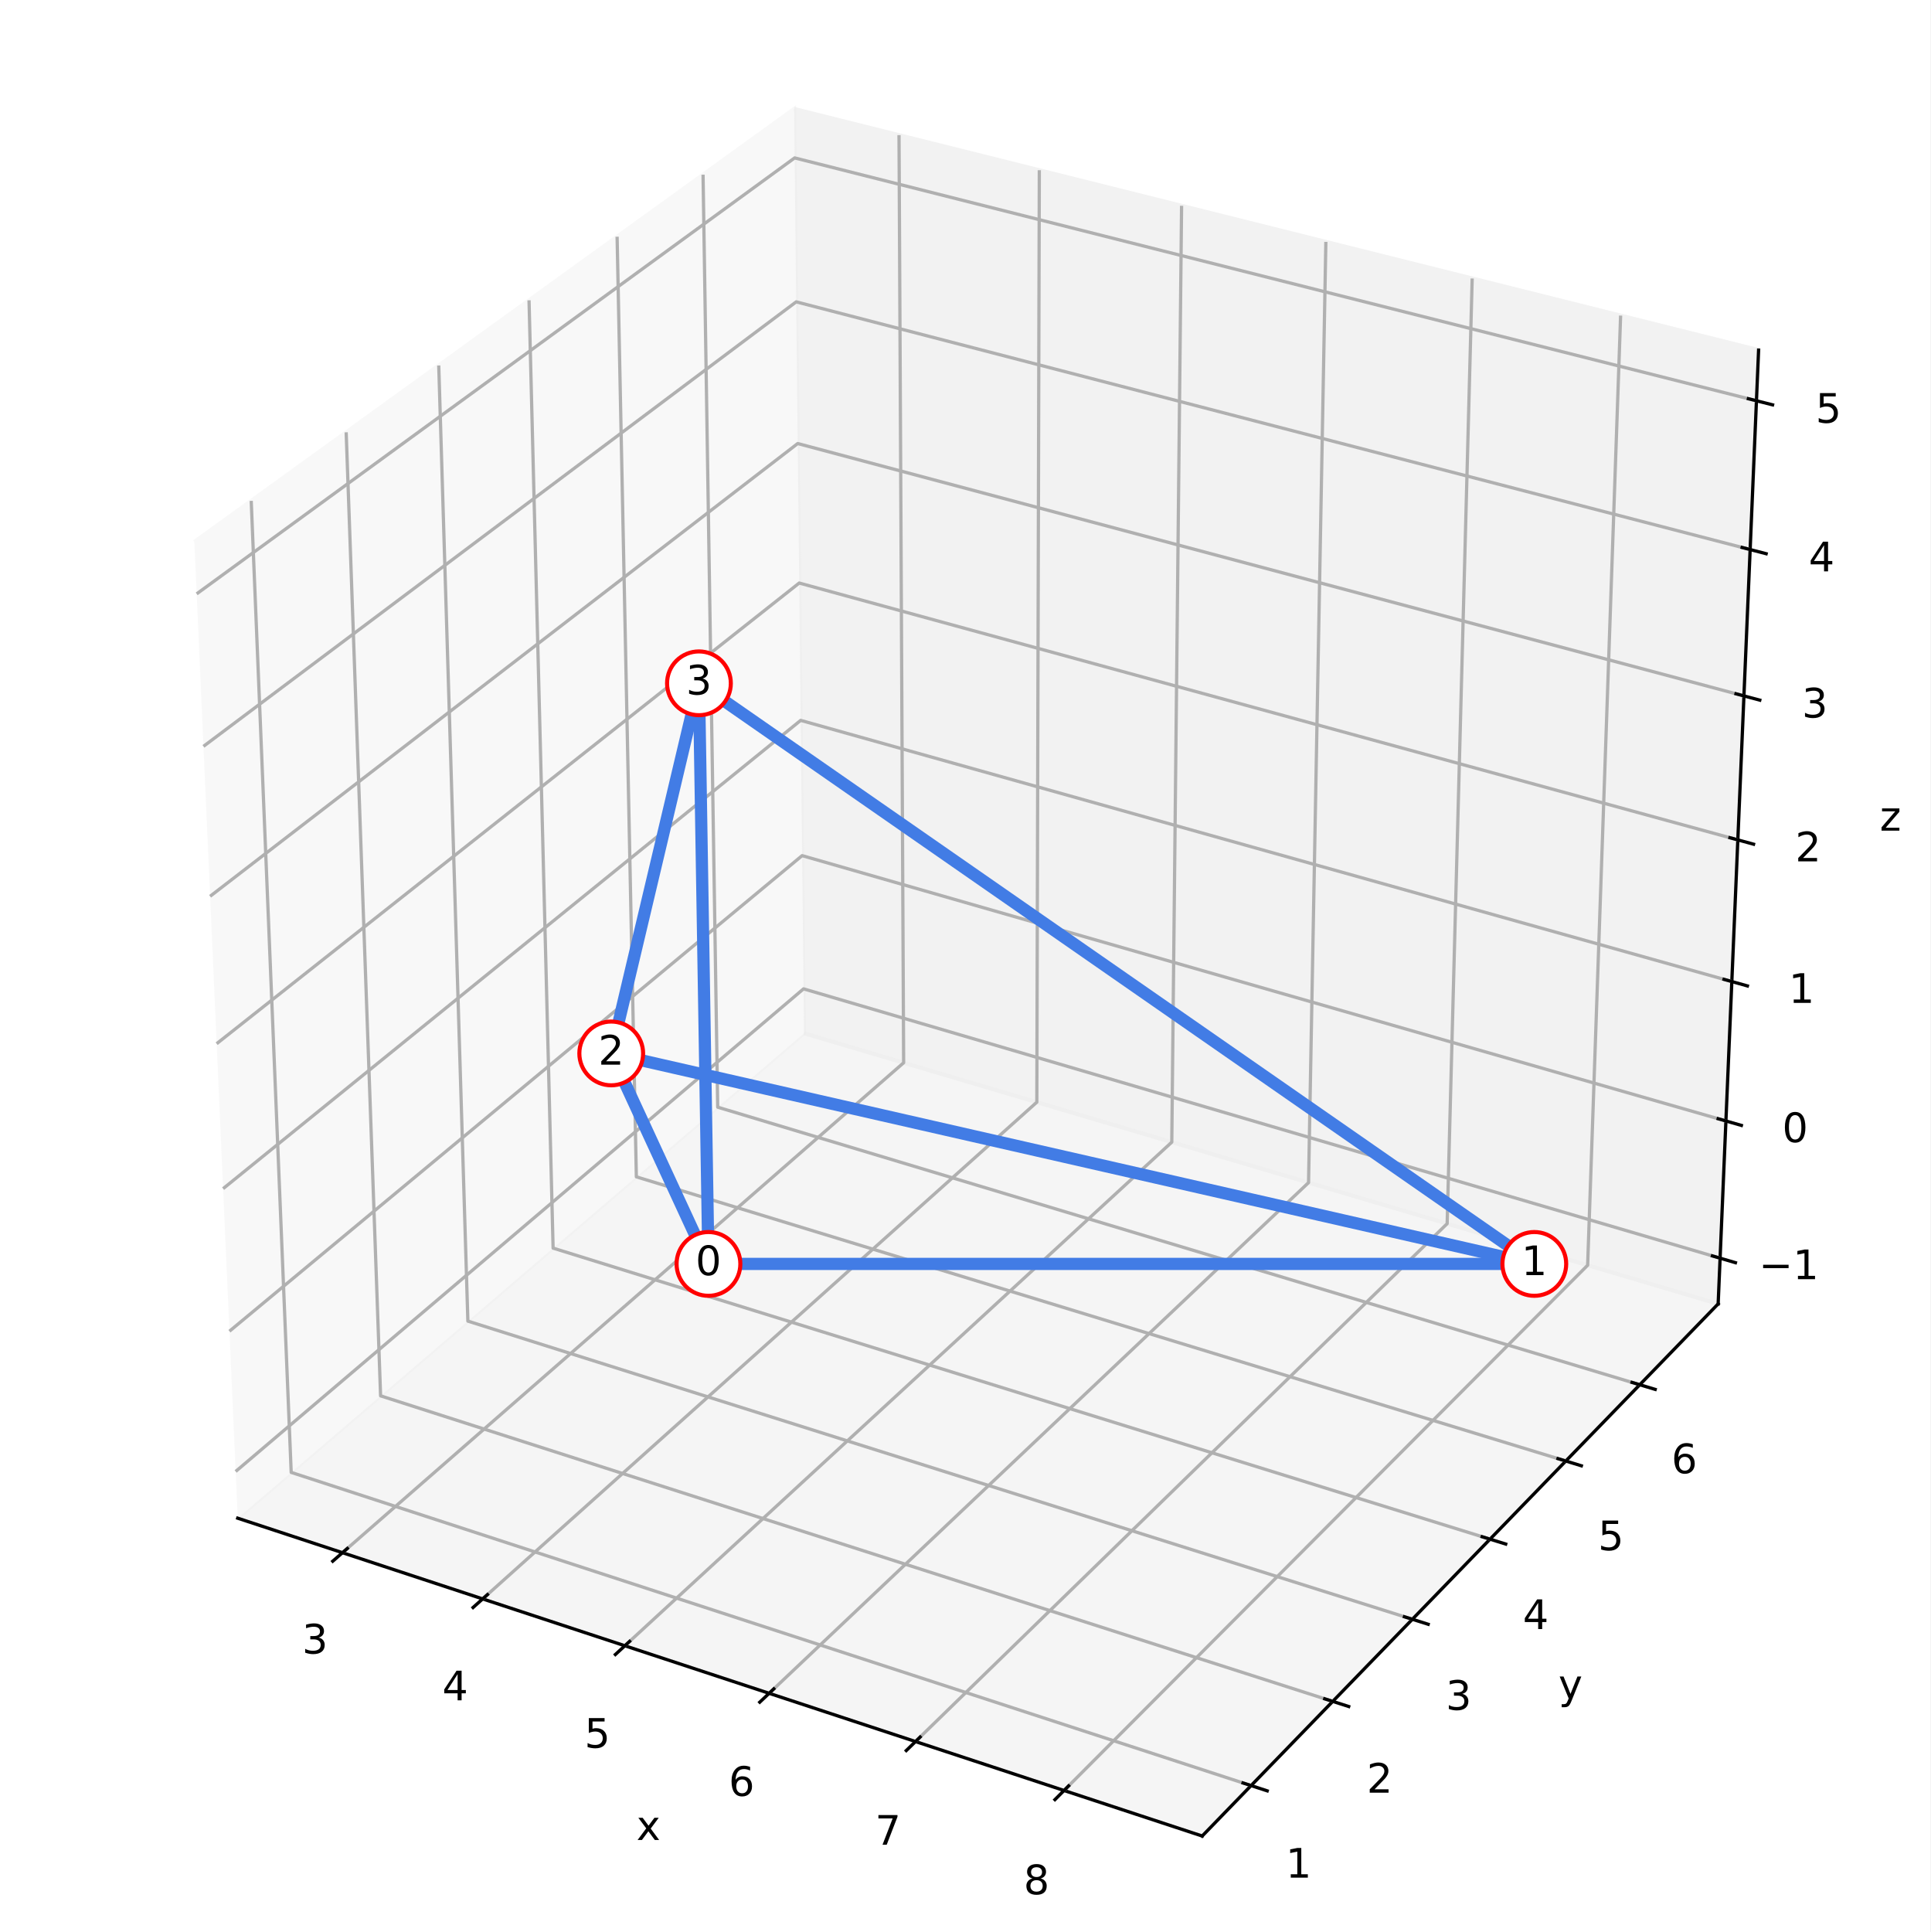
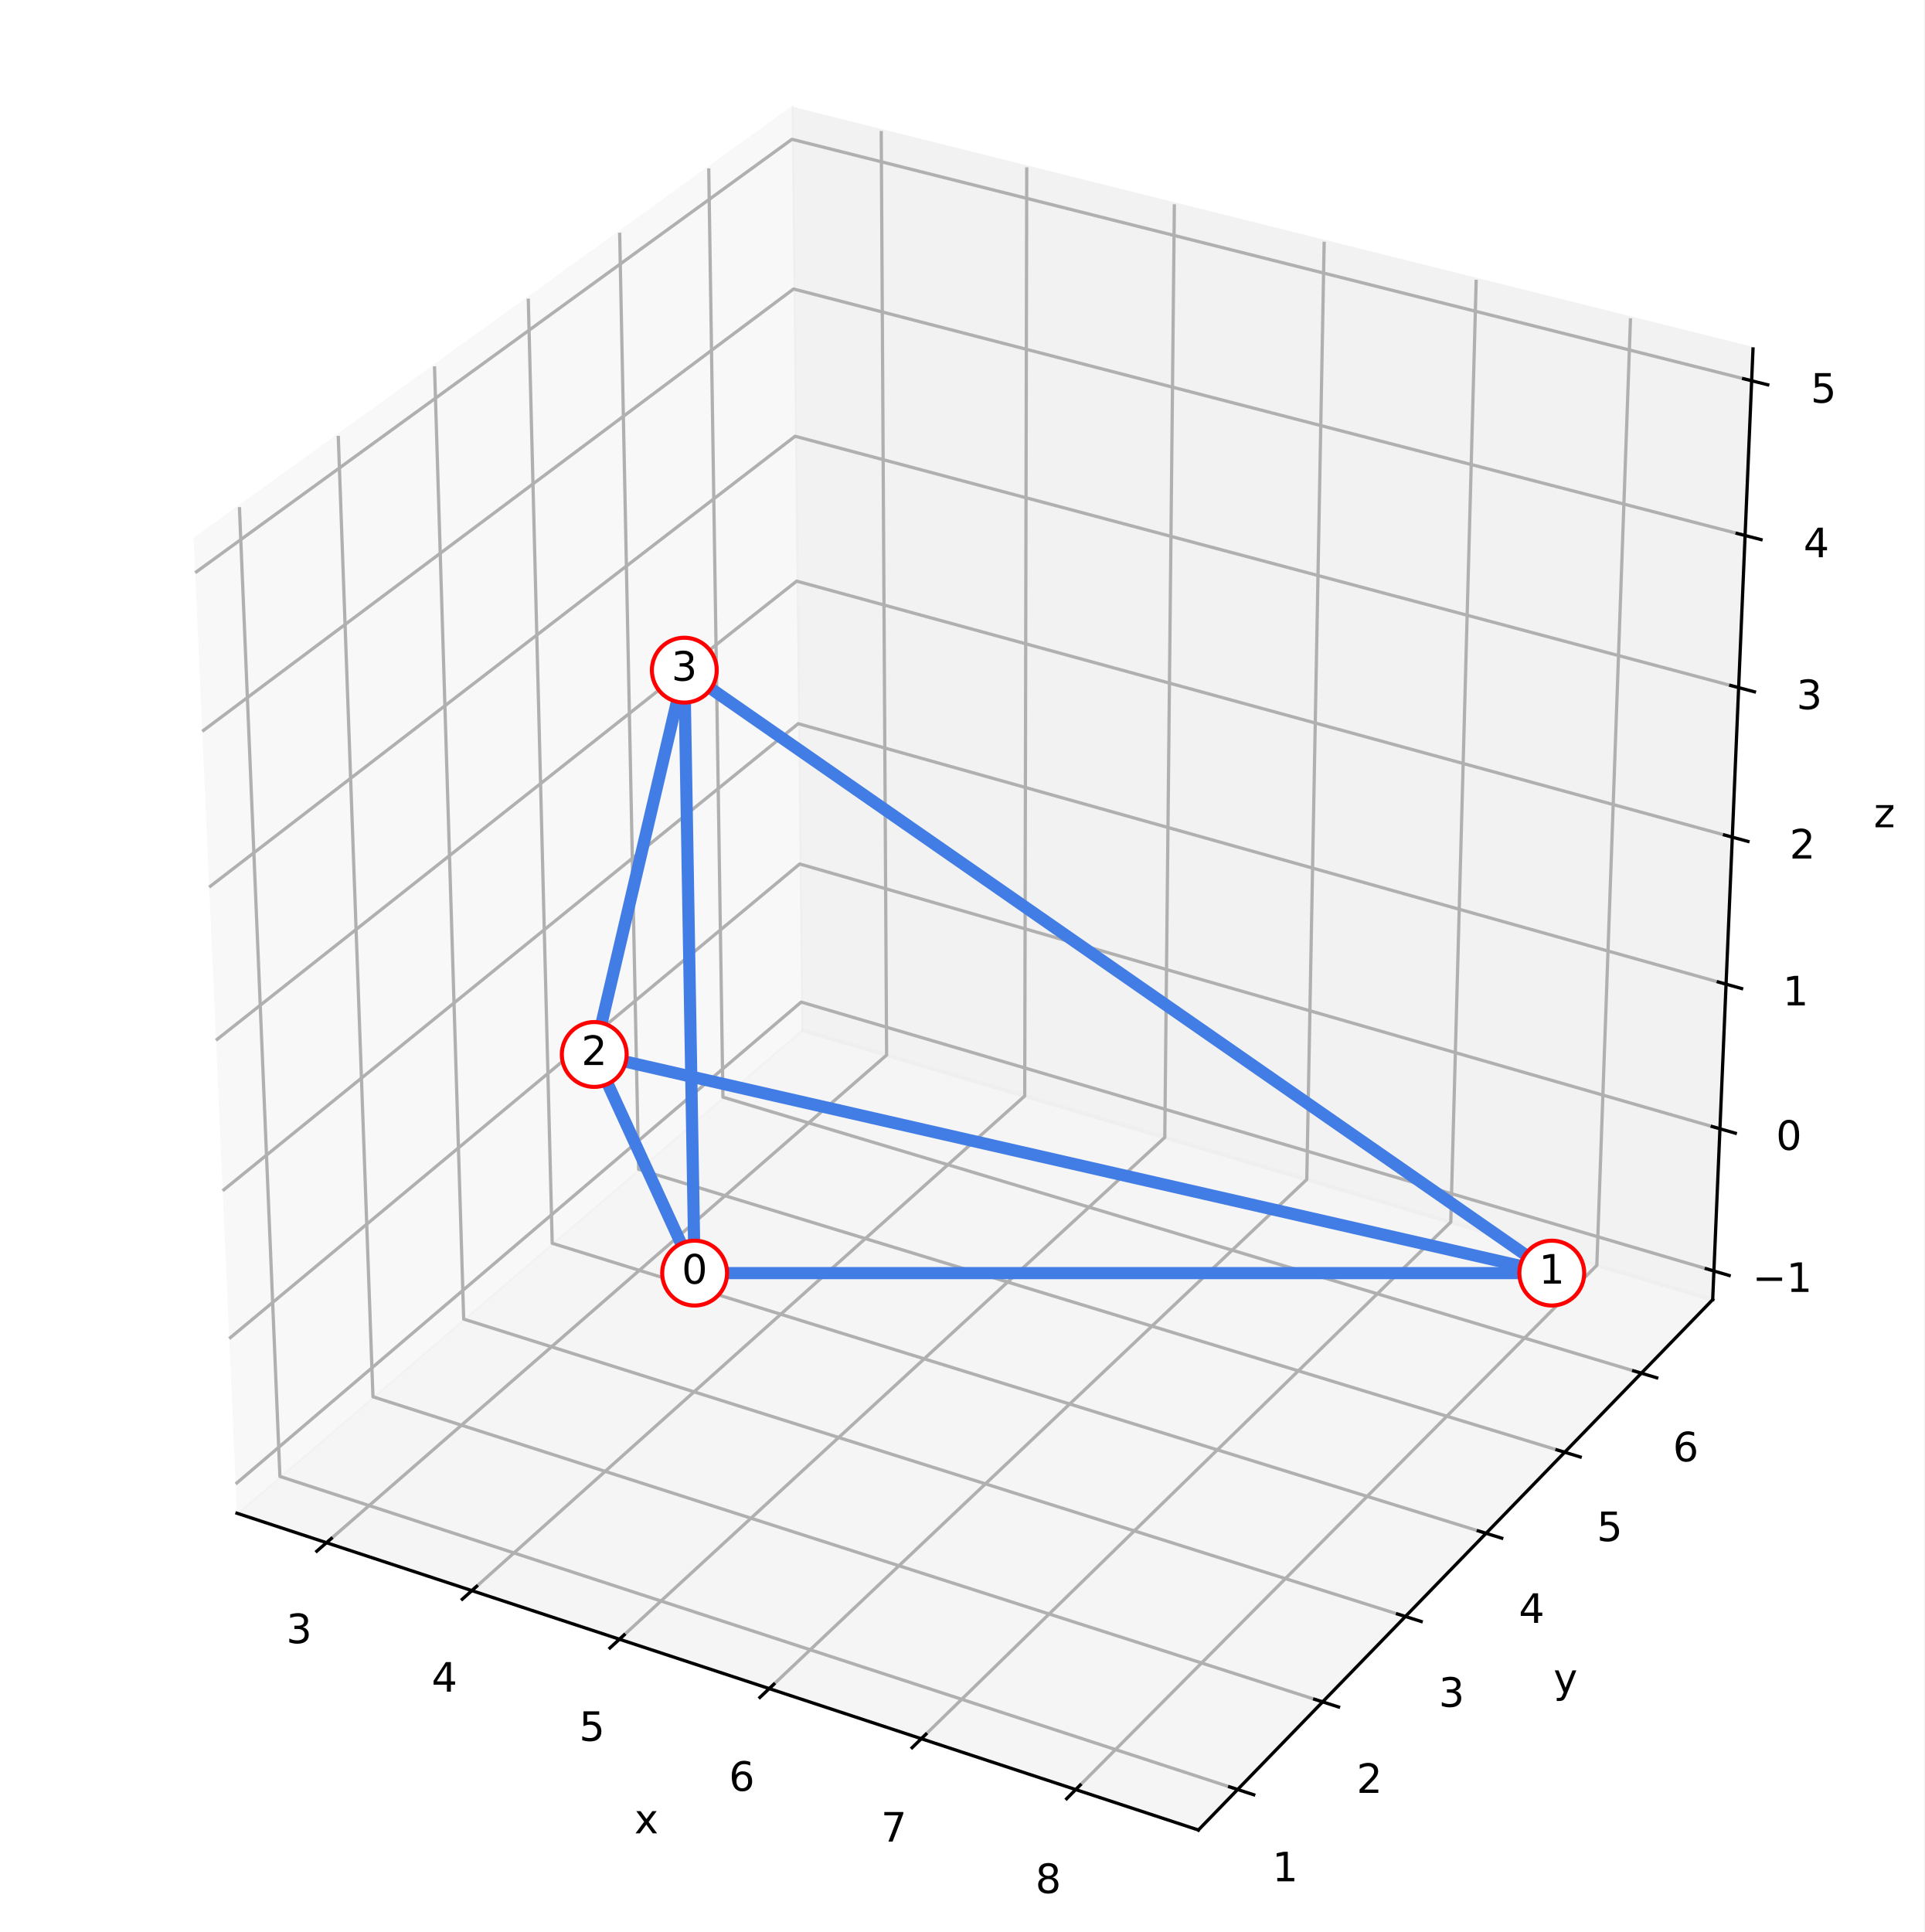
- <svg xmlns="http://www.w3.org/2000/svg" xmlns:xlink="http://www.w3.org/1999/xlink" width="474.68pt" height="475.011pt" viewBox="0 0 474.68 475.011" version="1.1">
+ <svg xmlns="http://www.w3.org/2000/svg" xmlns:xlink="http://www.w3.org/1999/xlink" width="474.68pt" height="476.571pt" viewBox="0 0 474.68 476.571" version="1.1">
  <defs>
    <style type="text/css">*{stroke-linejoin: round; stroke-linecap: butt}</style>
  </defs>
  <g id="figure_1">
    <g id="patch_1">
-       <path d="M 0 475.011  L 474.68 475.011  L 474.68 0  L 0 0  z " style="fill: #ffffff" />
+       <path d="M 0 476.571  L 474.68 476.571  L 474.68 0  L 0 0  z " style="fill: #ffffff" />
    </g>
    <g id="patch_2">
      <path d="M 7.2 467.474  L 467.474 467.474  L 467.474 7.2  L 7.2 7.2  z " style="fill: #ffffff" />
    </g>
    <g id="pane3d_1">
      <g id="patch_3">
        <path d="M 58.453 373.267  L 197.705 254.043  L 195.273 26.779  L 47.791 133.234  " style="fill: #f2f2f2; opacity: 0.5; stroke: #f2f2f2; stroke-linejoin: miter" />
      </g>
    </g>
    <g id="pane3d_2">
      <g id="patch_4">
        <path d="M 197.705 254.043  L 422.482 320.58  L 432.426 86.075  L 195.273 26.779  " style="fill: #e6e6e6; opacity: 0.5; stroke: #e6e6e6; stroke-linejoin: miter" />
      </g>
    </g>
    <g id="pane3d_3">
      <g id="patch_5">
        <path d="M 58.453 373.267  L 295.611 451.411  L 422.482 320.58  L 197.705 254.043  " style="fill: #ececec; opacity: 0.5; stroke: #ececec; stroke-linejoin: miter" />
      </g>
    </g>
+     <g id="grid3d_1">
+       <g id="Line3DCollection_1">
+         <path d="M 80.536 380.543  L 218.705 260.26  L 217.382 32.307  " style="fill: none; stroke: #b0b0b0; stroke-width: 0.8" />
+         <path d="M 116.398 392.36  L 252.78 270.346  L 253.275 41.281  " style="fill: none; stroke: #b0b0b0; stroke-width: 0.8" />
+         <path d="M 152.799 404.354  L 287.327 280.572  L 289.692 50.387  " style="fill: none; stroke: #b0b0b0; stroke-width: 0.8" />
+         <path d="M 189.751 416.53  L 322.356 290.941  L 326.645 59.626  " style="fill: none; stroke: #b0b0b0; stroke-width: 0.8" />
+         <path d="M 227.265 428.891  L 357.877 301.456  L 364.146 69.003  " style="fill: none; stroke: #b0b0b0; stroke-width: 0.8" />
+         <path d="M 265.356 441.442  L 393.901 312.119  L 402.207 78.52  " style="fill: none; stroke: #b0b0b0; stroke-width: 0.8" />
+       </g>
+     </g>
+     <g id="grid3d_2">
+       <g id="Line3DCollection_2">
+         <path d="M 59.06 125.1  L 69.05 364.194  L 305.299 441.42  " style="fill: none; stroke: #b0b0b0; stroke-width: 0.8" />
+         <path d="M 83.439 107.503  L 92.001 344.544  L 326.262 419.802  " style="fill: none; stroke: #b0b0b0; stroke-width: 0.8" />
+         <path d="M 107.182 90.365  L 114.384 325.381  L 346.683 398.745  " style="fill: none; stroke: #b0b0b0; stroke-width: 0.8" />
+         <path d="M 130.313 73.669  L 136.22 306.685  L 366.581 378.226  " style="fill: none; stroke: #b0b0b0; stroke-width: 0.8" />
+         <path d="M 152.855 57.397  L 157.53 288.44  L 385.976 358.225  " style="fill: none; stroke: #b0b0b0; stroke-width: 0.8" />
+         <path d="M 174.831 41.535  L 178.331 270.631  L 404.888 338.724  " style="fill: none; stroke: #b0b0b0; stroke-width: 0.8" />
+       </g>
+     </g>
+     <g id="grid3d_3">
+       <g id="Line3DCollection_3">
+         <path d="M 422.782 313.517  L 197.631 247.183  L 58.133 366.052  " style="fill: none; stroke: #b0b0b0; stroke-width: 0.8" />
+         <path d="M 424.269 278.436  L 197.267 213.12  L 56.54 330.198  " style="fill: none; stroke: #b0b0b0; stroke-width: 0.8" />
+         <path d="M 425.782 242.768  L 196.897 178.512  L 54.92 293.723  " style="fill: none; stroke: #b0b0b0; stroke-width: 0.8" />
+         <path d="M 427.32 206.498  L 196.52 143.346  L 53.271 256.61  " style="fill: none; stroke: #b0b0b0; stroke-width: 0.8" />
+         <path d="M 428.884 169.61  L 196.138 107.608  L 51.594 218.844  " style="fill: none; stroke: #b0b0b0; stroke-width: 0.8" />
+         <path d="M 430.475 132.089  L 195.749 71.285  L 49.886 180.405  " style="fill: none; stroke: #b0b0b0; stroke-width: 0.8" />
+         <path d="M 432.093 93.918  L 195.355 34.361  L 48.148 141.276  " style="fill: none; stroke: #b0b0b0; stroke-width: 0.8" />
+       </g>
+     </g>
    <g id="axis3d_1">
      <g id="line2d_1">
        <path d="M 58.453 373.267  L 295.611 451.411  " style="fill: none; stroke: #000000; stroke-width: 0.8; stroke-linecap: square" />
      </g>
-       <g id="text_1">
-         <g transform="translate(156.4913 452.391)scale(0.1 -0.1)">
-           <defs>
-             <path id="DejaVuSans-78" d="M 3513 3500  L 2247 1797  L 3578 0  L 2900 0  L 1881 1375  L 863 0  L 184 0  L 1544 1831  L 300 3500  L 978 3500  L 1906 2253  L 2834 3500  L 3513 3500  z " transform="scale(0.015625)" />
-           </defs>
-           <use xlink:href="#DejaVuSans-78" />
-         </g>
-       </g>
-       <g id="Line3DCollection_1">
-         <path d="M 84.212 381.755  L 222.2 261.294  L 221.062 33.227  " style="fill: none; stroke: #b0b0b0; stroke-width: 0.8" />
-         <path d="M 118.683 393.113  L 254.949 270.988  L 255.561 41.853  " style="fill: none; stroke: #b0b0b0; stroke-width: 0.8" />
-         <path d="M 153.65 404.635  L 288.134 280.811  L 290.543 50.6  " style="fill: none; stroke: #b0b0b0; stroke-width: 0.8" />
-         <path d="M 189.125 416.324  L 321.763 290.766  L 326.02 59.47  " style="fill: none; stroke: #b0b0b0; stroke-width: 0.8" />
-         <path d="M 225.119 428.184  L 355.846 300.855  L 362.001 68.467  " style="fill: none; stroke: #b0b0b0; stroke-width: 0.8" />
-         <path d="M 261.644 440.219  L 390.392 311.081  L 398.498 77.592  " style="fill: none; stroke: #b0b0b0; stroke-width: 0.8" />
-       </g>
      <g id="xtick_1">
        <g id="line2d_2">
-           <path d="M 85.406 380.713  L 81.82 383.843  " style="fill: none; stroke: #000000; stroke-width: 0.8; stroke-linecap: square" />
-         </g>
-         <g id="text_2">
-           <g transform="translate(74.27773 406.553)scale(0.1 -0.1)">
-             <defs>
-               <path id="DejaVuSans-33" d="M 2597 2516  Q 3050 2419 3304 2112  Q 3559 1806 3559 1356  Q 3559 666 3084 287  Q 2609 -91 1734 -91  Q 1441 -91 1130 -33  Q 819 25 488 141  L 488 750  Q 750 597 1062 519  Q 1375 441 1716 441  Q 2309 441 2620 675  Q 2931 909 2931 1356  Q 2931 1769 2642 2001  Q 2353 2234 1838 2234  L 1294 2234  L 1294 2753  L 1863 2753  Q 2328 2753 2575 2939  Q 2822 3125 2822 3475  Q 2822 3834 2567 4026  Q 2313 4219 1838 4219  Q 1578 4219 1281 4162  Q 984 4106 628 3988  L 628 4550  Q 988 4650 1302 4700  Q 1616 4750 1894 4750  Q 2613 4750 3031 4423  Q 3450 4097 3450 3541  Q 3450 3153 3228 2886  Q 3006 2619 2597 2516  z " transform="scale(0.015625)" />
-             </defs>
-             <use xlink:href="#DejaVuSans-33" />
+           <path d="M 81.731 379.503  L 78.141 382.629  " style="fill: none; stroke: #000000; stroke-width: 0.8; stroke-linecap: square" />
+         </g>
+         <g id="text_1">
+           <g transform="translate(70.60144 405.3261) scale(0.1 -0.1)">
+             <defs>
+               <path id="DejaVuSans-16" d="M 2597 2516  Q 3050 2419 3304 2112  Q 3559 1806 3559 1356  Q 3559 666 3084 287  Q 2609 -91 1734 -91  Q 1441 -91 1130 -33  Q 819 25 488 141  L 488 750  Q 750 597 1062 519  Q 1375 441 1716 441  Q 2309 441 2620 675  Q 2931 909 2931 1356  Q 2931 1769 2642 2001  Q 2353 2234 1838 2234  L 1294 2234  L 1294 2753  L 1863 2753  Q 2328 2753 2575 2939  Q 2822 3125 2822 3475  Q 2822 3834 2567 4026  Q 2313 4219 1838 4219  Q 1578 4219 1281 4162  Q 984 4106 628 3988  L 628 4550  Q 988 4650 1302 4700  Q 1616 4750 1894 4750  Q 2613 4750 3031 4423  Q 3450 4097 3450 3541  Q 3450 3153 3228 2886  Q 3006 2619 2597 2516  z " transform="scale(0.015625)" />
+             </defs>
+             <use xlink:href="#DejaVuSans-16" />
          </g>
        </g>
      </g>
      <g id="xtick_2">
        <g id="line2d_3">
-           <path d="M 119.862 392.056  L 116.319 395.231  " style="fill: none; stroke: #000000; stroke-width: 0.8; stroke-linecap: square" />
-         </g>
-         <g id="text_3">
-           <g transform="translate(108.7454 418.0493)scale(0.1 -0.1)">
-             <defs>
-               <path id="DejaVuSans-34" d="M 2419 4116  L 825 1625  L 2419 1625  L 2419 4116  z M 2253 4666  L 3047 4666  L 3047 1625  L 3713 1625  L 3713 1100  L 3047 1100  L 3047 0  L 2419 0  L 2419 1100  L 313 1100  L 313 1709  L 2253 4666  z " transform="scale(0.015625)" />
-             </defs>
-             <use xlink:href="#DejaVuSans-34" />
+           <path d="M 117.579 391.304  L 114.033 394.477  " style="fill: none; stroke: #000000; stroke-width: 0.8; stroke-linecap: square" />
+         </g>
+         <g id="text_2">
+           <g transform="translate(106.4609 417.2866) scale(0.1 -0.1)">
+             <defs>
+               <path id="DejaVuSans-17" d="M 2419 4116  L 825 1625  L 2419 1625  L 2419 4116  z M 2253 4666  L 3047 4666  L 3047 1625  L 3713 1625  L 3713 1100  L 3047 1100  L 3047 0  L 2419 0  L 2419 1100  L 313 1100  L 313 1709  L 2253 4666  z " transform="scale(0.015625)" />
+             </defs>
+             <use xlink:href="#DejaVuSans-17" />
          </g>
        </g>
      </g>
      <g id="xtick_3">
        <g id="line2d_4">
-           <path d="M 154.815 403.562  L 151.316 406.784  " style="fill: none; stroke: #000000; stroke-width: 0.8; stroke-linecap: square" />
-         </g>
-         <g id="text_4">
-           <g transform="translate(143.7107 429.7116)scale(0.1 -0.1)">
-             <defs>
-               <path id="DejaVuSans-35" d="M 691 4666  L 3169 4666  L 3169 4134  L 1269 4134  L 1269 2991  Q 1406 3038 1543 3061  Q 1681 3084 1819 3084  Q 2600 3084 3056 2656  Q 3513 2228 3513 1497  Q 3513 744 3044 326  Q 2575 -91 1722 -91  Q 1428 -91 1123 -41  Q 819 9 494 109  L 494 744  Q 775 591 1075 516  Q 1375 441 1709 441  Q 2250 441 2565 725  Q 2881 1009 2881 1497  Q 2881 1984 2565 2268  Q 2250 2553 1709 2553  Q 1456 2553 1204 2497  Q 953 2441 691 2322  L 691 4666  z " transform="scale(0.015625)" />
-             </defs>
-             <use xlink:href="#DejaVuSans-35" />
+           <path d="M 153.964 403.282  L 150.464 406.503  " style="fill: none; stroke: #000000; stroke-width: 0.8; stroke-linecap: square" />
+         </g>
+         <g id="text_3">
+           <g transform="translate(142.8596 429.4269) scale(0.1 -0.1)">
+             <defs>
+               <path id="DejaVuSans-18" d="M 691 4666  L 3169 4666  L 3169 4134  L 1269 4134  L 1269 2991  Q 1406 3038 1543 3061  Q 1681 3084 1819 3084  Q 2600 3084 3056 2656  Q 3513 2228 3513 1497  Q 3513 744 3044 326  Q 2575 -91 1722 -91  Q 1428 -91 1123 -41  Q 819 9 494 109  L 494 744  Q 775 591 1075 516  Q 1375 441 1709 441  Q 2250 441 2565 725  Q 2881 1009 2881 1497  Q 2881 1984 2565 2268  Q 2250 2553 1709 2553  Q 1456 2553 1204 2497  Q 953 2441 691 2322  L 691 4666  z " transform="scale(0.015625)" />
+             </defs>
+             <use xlink:href="#DejaVuSans-18" />
          </g>
        </g>
      </g>
      <g id="xtick_4">
        <g id="line2d_5">
-           <path d="M 190.275 415.236  L 186.822 418.504  " style="fill: none; stroke: #000000; stroke-width: 0.8; stroke-linecap: square" />
-         </g>
-         <g id="text_5">
-           <g transform="translate(179.1844 441.5435)scale(0.1 -0.1)">
-             <defs>
-               <path id="DejaVuSans-36" d="M 2113 2584  Q 1688 2584 1439 2293  Q 1191 2003 1191 1497  Q 1191 994 1439 701  Q 1688 409 2113 409  Q 2538 409 2786 701  Q 3034 994 3034 1497  Q 3034 2003 2786 2293  Q 2538 2584 2113 2584  z M 3366 4563  L 3366 3988  Q 3128 4100 2886 4159  Q 2644 4219 2406 4219  Q 1781 4219 1451 3797  Q 1122 3375 1075 2522  Q 1259 2794 1537 2939  Q 1816 3084 2150 3084  Q 2853 3084 3261 2657  Q 3669 2231 3669 1497  Q 3669 778 3244 343  Q 2819 -91 2113 -91  Q 1303 -91 875 529  Q 447 1150 447 2328  Q 447 3434 972 4092  Q 1497 4750 2381 4750  Q 2619 4750 2861 4703  Q 3103 4656 3366 4563  z " transform="scale(0.015625)" />
-             </defs>
-             <use xlink:href="#DejaVuSans-36" />
+           <path d="M 190.9 415.441  L 187.448 418.711  " style="fill: none; stroke: #000000; stroke-width: 0.8; stroke-linecap: square" />
+         </g>
+         <g id="text_4">
+           <g transform="translate(179.8096 441.7512) scale(0.1 -0.1)">
+             <defs>
+               <path id="DejaVuSans-19" d="M 2113 2584  Q 1688 2584 1439 2293  Q 1191 2003 1191 1497  Q 1191 994 1439 701  Q 1688 409 2113 409  Q 2538 409 2786 701  Q 3034 994 3034 1497  Q 3034 2003 2786 2293  Q 2538 2584 2113 2584  z M 3366 4563  L 3366 3988  Q 3128 4100 2886 4159  Q 2644 4219 2406 4219  Q 1781 4219 1451 3797  Q 1122 3375 1075 2522  Q 1259 2794 1537 2939  Q 1816 3084 2150 3084  Q 2853 3084 3261 2657  Q 3669 2231 3669 1497  Q 3669 778 3244 343  Q 2819 -91 2113 -91  Q 1303 -91 875 529  Q 447 1150 447 2328  Q 447 3434 972 4092  Q 1497 4750 2381 4750  Q 2619 4750 2861 4703  Q 3103 4656 3366 4563  z " transform="scale(0.015625)" />
+             </defs>
+             <use xlink:href="#DejaVuSans-19" />
          </g>
        </g>
      </g>
      <g id="xtick_5">
        <g id="line2d_6">
-           <path d="M 226.253 427.08  L 222.848 430.396  " style="fill: none; stroke: #000000; stroke-width: 0.8; stroke-linecap: square" />
-         </g>
-         <g id="text_6">
-           <g transform="translate(215.1777 453.5486)scale(0.1 -0.1)">
-             <defs>
-               <path id="DejaVuSans-37" d="M 525 4666  L 3525 4666  L 3525 4397  L 1831 0  L 1172 0  L 2766 4134  L 525 4134  L 525 4666  z " transform="scale(0.015625)" />
-             </defs>
-             <use xlink:href="#DejaVuSans-37" />
+           <path d="M 228.398 427.786  L 224.996 431.105  " style="fill: none; stroke: #000000; stroke-width: 0.8; stroke-linecap: square" />
+         </g>
+         <g id="text_5">
+           <g transform="translate(217.3236 454.2636) scale(0.1 -0.1)">
+             <defs>
+               <path id="DejaVuSans-1a" d="M 525 4666  L 3525 4666  L 3525 4397  L 1831 0  L 1172 0  L 2766 4134  L 525 4134  L 525 4666  z " transform="scale(0.015625)" />
+             </defs>
+             <use xlink:href="#DejaVuSans-1a" />
          </g>
        </g>
      </g>
      <g id="xtick_6">
        <g id="line2d_7">
-           <path d="M 262.761 439.098  L 259.405 442.464  " style="fill: none; stroke: #000000; stroke-width: 0.8; stroke-linecap: square" />
-         </g>
-         <g id="text_7">
-           <g transform="translate(251.702 465.7309)scale(0.1 -0.1)">
-             <defs>
-               <path id="DejaVuSans-38" d="M 2034 2216  Q 1584 2216 1326 1975  Q 1069 1734 1069 1313  Q 1069 891 1326 650  Q 1584 409 2034 409  Q 2484 409 2743 651  Q 3003 894 3003 1313  Q 3003 1734 2745 1975  Q 2488 2216 2034 2216  z M 1403 2484  Q 997 2584 770 2862  Q 544 3141 544 3541  Q 544 4100 942 4425  Q 1341 4750 2034 4750  Q 2731 4750 3128 4425  Q 3525 4100 3525 3541  Q 3525 3141 3298 2862  Q 3072 2584 2669 2484  Q 3125 2378 3379 2068  Q 3634 1759 3634 1313  Q 3634 634 3220 271  Q 2806 -91 2034 -91  Q 1263 -91 848 271  Q 434 634 434 1313  Q 434 1759 690 2068  Q 947 2378 1403 2484  z M 1172 3481  Q 1172 3119 1398 2916  Q 1625 2713 2034 2713  Q 2441 2713 2670 2916  Q 2900 3119 2900 3481  Q 2900 3844 2670 4047  Q 2441 4250 2034 4250  Q 1625 4250 1398 4047  Q 1172 3844 1172 3481  z " transform="scale(0.015625)" />
-             </defs>
-             <use xlink:href="#DejaVuSans-38" />
-           </g>
+           <path d="M 266.472 440.32  L 263.121 443.69  " style="fill: none; stroke: #000000; stroke-width: 0.8; stroke-linecap: square" />
+         </g>
+         <g id="text_6">
+           <g transform="translate(255.4146 466.9684) scale(0.1 -0.1)">
+             <defs>
+               <path id="DejaVuSans-1b" d="M 2034 2216  Q 1584 2216 1326 1975  Q 1069 1734 1069 1313  Q 1069 891 1326 650  Q 1584 409 2034 409  Q 2484 409 2743 651  Q 3003 894 3003 1313  Q 3003 1734 2745 1975  Q 2488 2216 2034 2216  z M 1403 2484  Q 997 2584 770 2862  Q 544 3141 544 3541  Q 544 4100 942 4425  Q 1341 4750 2034 4750  Q 2731 4750 3128 4425  Q 3525 4100 3525 3541  Q 3525 3141 3298 2862  Q 3072 2584 2669 2484  Q 3125 2378 3379 2068  Q 3634 1759 3634 1313  Q 3634 634 3220 271  Q 2806 -91 2034 -91  Q 1263 -91 848 271  Q 434 634 434 1313  Q 434 1759 690 2068  Q 947 2378 1403 2484  z M 1172 3481  Q 1172 3119 1398 2916  Q 1625 2713 2034 2713  Q 2441 2713 2670 2916  Q 2900 3119 2900 3481  Q 2900 3844 2670 4047  Q 2441 4250 2034 4250  Q 1625 4250 1398 4047  Q 1172 3844 1172 3481  z " transform="scale(0.015625)" />
+             </defs>
+             <use xlink:href="#DejaVuSans-1b" />
+           </g>
+         </g>
+       </g>
+       <g id="text_7">
+         <g transform="translate(156.4913 452.2292) scale(0.1 -0.1)">
+           <defs>
+             <path id="DejaVuSans-5b" d="M 3513 3500  L 2247 1797  L 3578 0  L 2900 0  L 1881 1375  L 863 0  L 184 0  L 1544 1831  L 300 3500  L 978 3500  L 1906 2253  L 2834 3500  L 3513 3500  z " transform="scale(0.015625)" />
+           </defs>
+           <use xlink:href="#DejaVuSans-5b" />
        </g>
      </g>
    </g>
    <g id="axis3d_2">
      <g id="line2d_8">
        <path d="M 422.482 320.58  L 295.611 451.411  " style="fill: none; stroke: #000000; stroke-width: 0.8; stroke-linecap: square" />
      </g>
-       <g id="text_8">
-         <g transform="translate(383.2173 417.667)scale(0.1 -0.1)">
-           <defs>
-             <path id="DejaVuSans-79" d="M 2059 -325  Q 1816 -950 1584 -1140  Q 1353 -1331 966 -1331  L 506 -1331  L 506 -850  L 844 -850  Q 1081 -850 1212 -737  Q 1344 -625 1503 -206  L 1606 56  L 191 3500  L 800 3500  L 1894 763  L 2988 3500  L 3597 3500  L 2059 -325  z " transform="scale(0.015625)" />
-           </defs>
-           <use xlink:href="#DejaVuSans-79" />
-         </g>
-       </g>
-       <g id="Line3DCollection_2">
-         <path d="M 61.773 123.142  L 71.603 362.008  L 307.632 439.014  " style="fill: none; stroke: #b0b0b0; stroke-width: 0.8" />
-         <path d="M 85.121 106.288  L 93.586 343.187  L 327.709 418.31  " style="fill: none; stroke: #b0b0b0; stroke-width: 0.8" />
-         <path d="M 107.884 89.858  L 115.047 324.813  L 347.287 398.121  " style="fill: none; stroke: #b0b0b0; stroke-width: 0.8" />
-         <path d="M 130.084 73.833  L 136.005 306.869  L 366.384 378.428  " style="fill: none; stroke: #b0b0b0; stroke-width: 0.8" />
-         <path d="M 151.742 58.201  L 156.476 289.342  L 385.018 359.213  " style="fill: none; stroke: #b0b0b0; stroke-width: 0.8" />
-         <path d="M 172.876 42.946  L 176.479 272.216  L 403.205 340.459  " style="fill: none; stroke: #b0b0b0; stroke-width: 0.8" />
-       </g>
      <g id="xtick_7">
        <g id="line2d_9">
-           <path d="M 305.652 438.368  L 311.597 440.307  " style="fill: none; stroke: #000000; stroke-width: 0.8; stroke-linecap: square" />
-         </g>
-         <g id="text_9">
-           <g transform="translate(316.1511 461.6444)scale(0.1 -0.1)">
-             <defs>
-               <path id="DejaVuSans-31" d="M 794 531  L 1825 531  L 1825 4091  L 703 3866  L 703 4441  L 1819 4666  L 2450 4666  L 2450 531  L 3481 531  L 3481 0  L 794 0  L 794 531  z " transform="scale(0.015625)" />
-             </defs>
-             <use xlink:href="#DejaVuSans-31" />
+           <path d="M 303.317 440.772  L 309.268 442.717  " style="fill: none; stroke: #000000; stroke-width: 0.8; stroke-linecap: square" />
+         </g>
+         <g id="text_8">
+           <g transform="translate(313.8358 464.0708) scale(0.1 -0.1)">
+             <defs>
+               <path id="DejaVuSans-14" d="M 794 531  L 1825 531  L 1825 4091  L 703 3866  L 703 4441  L 1819 4666  L 2450 4666  L 2450 531  L 3481 531  L 3481 0  L 794 0  L 794 531  z " transform="scale(0.015625)" />
+             </defs>
+             <use xlink:href="#DejaVuSans-14" />
          </g>
        </g>
      </g>
      <g id="xtick_8">
        <g id="line2d_10">
-           <path d="M 325.746 417.68  L 331.64 419.571  " style="fill: none; stroke: #000000; stroke-width: 0.8; stroke-linecap: square" />
-         </g>
-         <g id="text_10">
-           <g transform="translate(336.0739 440.759)scale(0.1 -0.1)">
-             <defs>
-               <path id="DejaVuSans-32" d="M 1228 531  L 3431 531  L 3431 0  L 469 0  L 469 531  Q 828 903 1448 1529  Q 2069 2156 2228 2338  Q 2531 2678 2651 2914  Q 2772 3150 2772 3378  Q 2772 3750 2511 3984  Q 2250 4219 1831 4219  Q 1534 4219 1204 4116  Q 875 4013 500 3803  L 500 4441  Q 881 4594 1212 4672  Q 1544 4750 1819 4750  Q 2544 4750 2975 4387  Q 3406 4025 3406 3419  Q 3406 3131 3298 2873  Q 3191 2616 2906 2266  Q 2828 2175 2409 1742  Q 1991 1309 1228 531  z " transform="scale(0.015625)" />
-             </defs>
-             <use xlink:href="#DejaVuSans-32" />
+           <path d="M 324.298 419.171  L 330.196 421.066  " style="fill: none; stroke: #000000; stroke-width: 0.8; stroke-linecap: square" />
+         </g>
+         <g id="text_9">
+           <g transform="translate(334.6382 442.2633) scale(0.1 -0.1)">
+             <defs>
+               <path id="DejaVuSans-15" d="M 1228 531  L 3431 531  L 3431 0  L 469 0  L 469 531  Q 828 903 1448 1529  Q 2069 2156 2228 2338  Q 2531 2678 2651 2914  Q 2772 3150 2772 3378  Q 2772 3750 2511 3984  Q 2250 4219 1831 4219  Q 1534 4219 1204 4116  Q 875 4013 500 3803  L 500 4441  Q 881 4594 1212 4672  Q 1544 4750 1819 4750  Q 2544 4750 2975 4387  Q 3406 4025 3406 3419  Q 3406 3131 3298 2873  Q 3191 2616 2906 2266  Q 2828 2175 2409 1742  Q 1991 1309 1228 531  z " transform="scale(0.015625)" />
+             </defs>
+             <use xlink:href="#DejaVuSans-15" />
          </g>
        </g>
      </g>
      <g id="xtick_9">
        <g id="line2d_11">
-           <path d="M 345.341 397.507  L 351.184 399.351  " style="fill: none; stroke: #000000; stroke-width: 0.8; stroke-linecap: square" />
-         </g>
-         <g id="text_11">
-           <g transform="translate(355.5014 420.3927)scale(0.1 -0.1)">
-             <use xlink:href="#DejaVuSans-33" />
+           <path d="M 344.736 398.13  L 350.581 399.976  " style="fill: none; stroke: #000000; stroke-width: 0.8; stroke-linecap: square" />
+         </g>
+         <g id="text_10">
+           <g transform="translate(354.9016 421.0207) scale(0.1 -0.1)">
+             <use xlink:href="#DejaVuSans-16" />
          </g>
        </g>
      </g>
      <g id="xtick_10">
        <g id="line2d_12">
-           <path d="M 364.455 377.829  L 370.248 379.628  " style="fill: none; stroke: #000000; stroke-width: 0.8; stroke-linecap: square" />
-         </g>
-         <g id="text_12">
-           <g transform="translate(374.4518 400.5266)scale(0.1 -0.1)">
-             <use xlink:href="#DejaVuSans-34" />
+           <path d="M 364.651 377.627  L 370.444 379.425  " style="fill: none; stroke: #000000; stroke-width: 0.8; stroke-linecap: square" />
+         </g>
+         <g id="text_11">
+           <g transform="translate(374.6467 400.3214) scale(0.1 -0.1)">
+             <use xlink:href="#DejaVuSans-17" />
          </g>
        </g>
      </g>
      <g id="xtick_11">
        <g id="line2d_13">
-           <path d="M 383.105 358.628  L 388.848 360.384  " style="fill: none; stroke: #000000; stroke-width: 0.8; stroke-linecap: square" />
-         </g>
-         <g id="text_13">
-           <g transform="translate(392.9425 381.1423)scale(0.1 -0.1)">
-             <use xlink:href="#DejaVuSans-35" />
+           <path d="M 384.064 357.641  L 389.805 359.395  " style="fill: none; stroke: #000000; stroke-width: 0.8; stroke-linecap: square" />
+         </g>
+         <g id="text_12">
+           <g transform="translate(393.8933 380.1448) scale(0.1 -0.1)">
+             <use xlink:href="#DejaVuSans-18" />
          </g>
        </g>
      </g>
      <g id="xtick_12">
        <g id="line2d_14">
-           <path d="M 401.308 339.888  L 407.003 341.602  " style="fill: none; stroke: #000000; stroke-width: 0.8; stroke-linecap: square" />
-         </g>
-         <g id="text_14">
-           <g transform="translate(410.9901 362.2226)scale(0.1 -0.1)">
-             <use xlink:href="#DejaVuSans-36" />
-           </g>
+           <path d="M 402.992 338.154  L 408.683 339.864  " style="fill: none; stroke: #000000; stroke-width: 0.8; stroke-linecap: square" />
+         </g>
+         <g id="text_13">
+           <g transform="translate(412.6599 360.4713) scale(0.1 -0.1)">
+             <use xlink:href="#DejaVuSans-19" />
+           </g>
+         </g>
+       </g>
+       <g id="text_14">
+         <g transform="translate(383.2173 417.5053) scale(0.1 -0.1)">
+           <defs>
+             <path id="DejaVuSans-5c" d="M 2059 -325  Q 1816 -950 1584 -1140  Q 1353 -1331 966 -1331  L 506 -1331  L 506 -850  L 844 -850  Q 1081 -850 1212 -737  Q 1344 -625 1503 -206  L 1606 56  L 191 3500  L 800 3500  L 1894 763  L 2988 3500  L 3597 3500  L 2059 -325  z " transform="scale(0.015625)" />
+           </defs>
+           <use xlink:href="#DejaVuSans-5c" />
        </g>
      </g>
    </g>
    <g id="axis3d_3">
      <g id="line2d_15">
        <path d="M 422.482 320.58  L 432.426 86.075  " style="fill: none; stroke: #000000; stroke-width: 0.8; stroke-linecap: square" />
      </g>
-       <g id="text_15">
-         <g transform="translate(462.232 204.228)scale(0.1 -0.1)">
-           <defs>
-             <path id="DejaVuSans-7a" d="M 353 3500  L 3084 3500  L 3084 2975  L 922 459  L 3084 459  L 3084 0  L 275 0  L 275 525  L 2438 3041  L 353 3041  L 353 3500  z " transform="scale(0.015625)" />
-           </defs>
-           <use xlink:href="#DejaVuSans-7a" />
-         </g>
-       </g>
-       <g id="Line3DCollection_3">
-         <path d="M 422.959 309.338  L 197.588 243.123  L 57.943 361.781  " style="fill: none; stroke: #b0b0b0; stroke-width: 0.8" />
-         <path d="M 424.389 275.604  L 197.237 210.371  L 56.412 327.303  " style="fill: none; stroke: #b0b0b0; stroke-width: 0.8" />
-         <path d="M 425.843 241.329  L 196.882 177.116  L 54.855 292.251  " style="fill: none; stroke: #b0b0b0; stroke-width: 0.8" />
-         <path d="M 427.32 206.498  L 196.52 143.346  L 53.271 256.61  " style="fill: none; stroke: #b0b0b0; stroke-width: 0.8" />
-         <path d="M 428.821 171.097  L 196.153 109.049  L 51.661 220.367  " style="fill: none; stroke: #b0b0b0; stroke-width: 0.8" />
-         <path d="M 430.346 135.114  L 195.781 74.213  L 50.024 183.505  " style="fill: none; stroke: #b0b0b0; stroke-width: 0.8" />
-         <path d="M 431.897 98.533  L 195.402 38.824  L 48.359 146.009  " style="fill: none; stroke: #b0b0b0; stroke-width: 0.8" />
-       </g>
      <g id="xtick_13">
        <g id="line2d_16">
-           <path d="M 421.074 308.784  L 426.733 310.447  " style="fill: none; stroke: #000000; stroke-width: 0.8; stroke-linecap: square" />
-         </g>
-         <g id="text_16">
-           <g transform="translate(432.4852 314.5088)scale(0.1 -0.1)">
-             <defs>
-               <path id="DejaVuSans-2212" d="M 678 2272  L 4684 2272  L 4684 1741  L 678 1741  L 678 2272  z " transform="scale(0.015625)" />
-             </defs>
-             <use xlink:href="#DejaVuSans-2212" />
-             <use xlink:href="#DejaVuSans-31" x="83.789" />
+           <path d="M 420.899 312.963  L 426.552 314.628  " style="fill: none; stroke: #000000; stroke-width: 0.8; stroke-linecap: square" />
+         </g>
+         <g id="text_15">
+           <g transform="translate(432.2916 318.6829) scale(0.1 -0.1)">
+             <defs>
+               <path id="DejaVuSans-c9c" d="M 678 2272  L 4684 2272  L 4684 1741  L 678 1741  L 678 2272  z " transform="scale(0.015625)" />
+             </defs>
+             <use xlink:href="#DejaVuSans-c9c" />
+             <use xlink:href="#DejaVuSans-14" transform="translate(83.79688 0)" />
          </g>
        </g>
      </g>
      <g id="xtick_14">
        <g id="line2d_17">
-           <path d="M 422.489 275.059  L 428.194 276.697  " style="fill: none; stroke: #000000; stroke-width: 0.8; stroke-linecap: square" />
-         </g>
-         <g id="text_17">
-           <g transform="translate(438.2376 280.8104)scale(0.1 -0.1)">
-             <defs>
-               <path id="DejaVuSans-30" d="M 2034 4250  Q 1547 4250 1301 3770  Q 1056 3291 1056 2328  Q 1056 1369 1301 889  Q 1547 409 2034 409  Q 2525 409 2770 889  Q 3016 1369 3016 2328  Q 3016 3291 2770 3770  Q 2525 4250 2034 4250  z M 2034 4750  Q 2819 4750 3233 4129  Q 3647 3509 3647 2328  Q 3647 1150 3233 529  Q 2819 -91 2034 -91  Q 1250 -91 836 529  Q 422 1150 422 2328  Q 422 3509 836 4129  Q 1250 4750 2034 4750  z " transform="scale(0.015625)" />
-             </defs>
-             <use xlink:href="#DejaVuSans-30" />
+           <path d="M 422.37 277.89  L 428.071 279.53  " style="fill: none; stroke: #000000; stroke-width: 0.8; stroke-linecap: square" />
+         </g>
+         <g id="text_16">
+           <g transform="translate(438.1064 283.6383) scale(0.1 -0.1)">
+             <defs>
+               <path id="DejaVuSans-13" d="M 2034 4250  Q 1547 4250 1301 3770  Q 1056 3291 1056 2328  Q 1056 1369 1301 889  Q 1547 409 2034 409  Q 2525 409 2770 889  Q 3016 1369 3016 2328  Q 3016 3291 2770 3770  Q 2525 4250 2034 4250  z M 2034 4750  Q 2819 4750 3233 4129  Q 3647 3509 3647 2328  Q 3647 1150 3233 529  Q 2819 -91 2034 -91  Q 1250 -91 836 529  Q 422 1150 422 2328  Q 422 3509 836 4129  Q 1250 4750 2034 4750  z " transform="scale(0.015625)" />
+             </defs>
+             <use xlink:href="#DejaVuSans-13" />
          </g>
        </g>
      </g>
      <g id="xtick_15">
        <g id="line2d_18">
-           <path d="M 423.927 240.791  L 429.679 242.405  " style="fill: none; stroke: #000000; stroke-width: 0.8; stroke-linecap: square" />
-         </g>
-         <g id="text_18">
-           <g transform="translate(439.8252 246.5712)scale(0.1 -0.1)">
-             <use xlink:href="#DejaVuSans-31" />
+           <path d="M 423.866 242.23  L 429.617 243.845  " style="fill: none; stroke: #000000; stroke-width: 0.8; stroke-linecap: square" />
+         </g>
+         <g id="text_17">
+           <g transform="translate(439.7585 248.0081) scale(0.1 -0.1)">
+             <use xlink:href="#DejaVuSans-14" />
          </g>
        </g>
      </g>
      <g id="xtick_16">
        <g id="line2d_19">
          <path d="M 425.387 205.969  L 431.188 207.556  " style="fill: none; stroke: #000000; stroke-width: 0.8; stroke-linecap: square" />
        </g>
-         <g id="text_19">
-           <g transform="translate(441.4385 211.7782)scale(0.1 -0.1)">
-             <use xlink:href="#DejaVuSans-32" />
+         <g id="text_18">
+           <g transform="translate(441.4385 211.7774) scale(0.1 -0.1)">
+             <use xlink:href="#DejaVuSans-15" />
          </g>
        </g>
      </g>
      <g id="xtick_17">
        <g id="line2d_20">
-           <path d="M 426.872 170.578  L 432.722 172.138  " style="fill: none; stroke: #000000; stroke-width: 0.8; stroke-linecap: square" />
-         </g>
-         <g id="text_20">
-           <g transform="translate(443.0781 176.4177)scale(0.1 -0.1)">
-             <use xlink:href="#DejaVuSans-33" />
+           <path d="M 426.935 169.091  L 432.786 170.649  " style="fill: none; stroke: #000000; stroke-width: 0.8; stroke-linecap: square" />
+         </g>
+         <g id="text_19">
+           <g transform="translate(443.147 174.931) scale(0.1 -0.1)">
+             <use xlink:href="#DejaVuSans-16" />
          </g>
        </g>
      </g>
      <g id="xtick_18">
        <g id="line2d_21">
-           <path d="M 428.381 134.604  L 434.281 136.136  " style="fill: none; stroke: #000000; stroke-width: 0.8; stroke-linecap: square" />
-         </g>
-         <g id="text_21">
-           <g transform="translate(444.7446 140.4757)scale(0.1 -0.1)">
-             <use xlink:href="#DejaVuSans-34" />
+           <path d="M 428.508 131.579  L 434.412 133.109  " style="fill: none; stroke: #000000; stroke-width: 0.8; stroke-linecap: square" />
+         </g>
+         <g id="text_20">
+           <g transform="translate(444.8848 137.4531) scale(0.1 -0.1)">
+             <use xlink:href="#DejaVuSans-17" />
          </g>
        </g>
      </g>
      <g id="xtick_19">
        <g id="line2d_22">
-           <path d="M 429.915 98.033  L 435.866 99.535  " style="fill: none; stroke: #000000; stroke-width: 0.8; stroke-linecap: square" />
-         </g>
-         <g id="text_22">
-           <g transform="translate(446.4388 103.9379)scale(0.1 -0.1)">
-             <use xlink:href="#DejaVuSans-35" />
-           </g>
+           <path d="M 430.109 93.419  L 436.066 94.917  " style="fill: none; stroke: #000000; stroke-width: 0.8; stroke-linecap: square" />
+         </g>
+         <g id="text_21">
+           <g transform="translate(446.6526 99.32722) scale(0.1 -0.1)">
+             <use xlink:href="#DejaVuSans-18" />
+           </g>
+         </g>
+       </g>
+       <g id="text_22">
+         <g transform="translate(462.232 204.0662) scale(0.1 -0.1)">
+           <defs>
+             <path id="DejaVuSans-5d" d="M 353 3500  L 3084 3500  L 3084 2975  L 922 459  L 3084 459  L 3084 0  L 275 0  L 275 525  L 2438 3041  L 353 3041  L 353 3500  z " transform="scale(0.015625)" />
+           </defs>
+           <use xlink:href="#DejaVuSans-5d" />
        </g>
      </g>
    </g>
    <g id="axes_1">
      <g id="line2d_23">
-         <path d="M 174.207 310.753  L 194.514 310.753  L 214.821 310.753  L 235.128 310.753  L 255.435 310.753  L 275.742 310.753  L 296.049 310.753  L 316.356 310.753  L 336.663 310.753  L 356.97 310.753  L 377.277 310.753  " clip-path="url(#p7099fd2014)" style="fill: none; stroke: #427ce5; stroke-width: 3; stroke-linecap: square" />
+         <path d="M 171.348 314.038  L 192.492 314.038  L 213.636 314.038  L 234.781 314.038  L 255.925 314.038  L 277.069 314.038  L 298.214 314.038  L 319.358 314.038  L 340.503 314.038  L 361.647 314.038  L 382.791 314.038  " clip-path="url(#p1a74626df1)" style="fill: none; stroke: #427ce5; stroke-width: 3; stroke-linecap: square" />
      </g>
      <g id="line2d_24">
-         <path d="M 377.277 310.753  L 353.859 305.414  L 330.606 300.112  L 307.516 294.847  L 284.587 289.619  L 261.816 284.428  L 239.204 279.272  L 216.747 274.152  L 194.445 269.067  L 172.296 264.016  L 150.297 259.001  " clip-path="url(#p7099fd2014)" style="fill: none; stroke: #427ce5; stroke-width: 3; stroke-linecap: square" />
+         <path d="M 382.791 314.038  L 358.391 308.467  L 334.17 302.937  L 310.125 297.447  L 286.254 291.997  L 262.556 286.586  L 239.028 281.215  L 215.669 275.882  L 192.478 270.587  L 169.451 265.33  L 146.588 260.11  " clip-path="url(#p1a74626df1)" style="fill: none; stroke: #427ce5; stroke-width: 3; stroke-linecap: square" />
      </g>
      <g id="line2d_25">
-         <path d="M 150.297 259.001  L 152.615 264.016  L 154.948 269.067  L 157.297 274.152  L 159.663 279.272  L 162.045 284.428  L 164.443 289.619  L 166.859 294.847  L 169.291 300.112  L 171.741 305.414  L 174.207 310.753  " clip-path="url(#p7099fd2014)" style="fill: none; stroke: #427ce5; stroke-width: 3; stroke-linecap: square" />
+         <path d="M 146.588 260.11  L 148.985 265.33  L 151.398 270.587  L 153.829 275.882  L 156.278 281.215  L 158.744 286.586  L 161.228 291.997  L 163.73 297.447  L 166.251 302.937  L 168.79 308.467  L 171.348 314.038  " clip-path="url(#p1a74626df1)" style="fill: none; stroke: #427ce5; stroke-width: 3; stroke-linecap: square" />
      </g>
      <g id="line2d_26">
-         <path d="M 174.207 310.753  L 173.98 296.899  L 173.752 282.954  L 173.521 268.916  L 173.29 254.786  L 173.057 240.562  L 172.822 226.244  L 172.585 211.829  L 172.348 197.318  L 172.108 182.71  L 171.867 168.002  " clip-path="url(#p7099fd2014)" style="fill: none; stroke: #427ce5; stroke-width: 3; stroke-linecap: square" />
+         <path d="M 171.348 314.038  L 171.101 299.621  L 170.853 285.106  L 170.604 270.491  L 170.352 255.776  L 170.099 240.959  L 169.844 226.038  L 169.587 211.014  L 169.329 195.885  L 169.069 180.65  L 168.806 165.308  " clip-path="url(#p1a74626df1)" style="fill: none; stroke: #427ce5; stroke-width: 3; stroke-linecap: square" />
      </g>
      <g id="line2d_27">
-         <path d="M 377.277 310.753  L 357.341 296.899  L 337.275 282.954  L 317.076 268.916  L 296.744 254.786  L 276.276 240.562  L 255.673 226.244  L 234.931 211.829  L 214.051 197.318  L 193.03 182.71  L 171.867 168.002  " clip-path="url(#p7099fd2014)" style="fill: none; stroke: #427ce5; stroke-width: 3; stroke-linecap: square" />
+         <path d="M 382.791 314.038  L 362.05 299.621  L 341.166 285.106  L 320.139 270.491  L 298.967 255.776  L 277.649 240.959  L 256.183 226.038  L 234.567 211.014  L 212.8 195.885  L 190.88 180.65  L 168.806 165.308  " clip-path="url(#p1a74626df1)" style="fill: none; stroke: #427ce5; stroke-width: 3; stroke-linecap: square" />
      </g>
      <g id="line2d_28">
-         <path d="M 150.297 259.001  L 152.326 250.442  L 154.382 241.77  L 156.465 232.981  L 158.576 224.074  L 160.716 215.046  L 162.885 205.895  L 165.084 196.617  L 167.314 187.211  L 169.574 177.674  L 171.867 168.002  " clip-path="url(#p7099fd2014)" style="fill: none; stroke: #427ce5; stroke-width: 3; stroke-linecap: square" />
+         <path d="M 146.588 260.11  L 148.672 251.216  L 150.786 242.199  L 152.928 233.057  L 155.101 223.786  L 157.304 214.384  L 159.539 204.849  L 161.806 195.176  L 164.106 185.364  L 166.439 175.409  L 168.806 165.308  " clip-path="url(#p1a74626df1)" style="fill: none; stroke: #427ce5; stroke-width: 3; stroke-linecap: square" />
      </g>
      <g id="text_23">
        <g id="patch_6">
-           <path d="M 174.207 318.592  C 176.286 318.592 178.28 317.767 179.75 316.296  C 181.221 314.826 182.046 312.832 182.046 310.753  C 182.046 308.674 181.221 306.68 179.75 305.21  C 178.28 303.74 176.286 302.914 174.207 302.914  C 172.128 302.914 170.134 303.74 168.664 305.21  C 167.194 306.68 166.368 308.674 166.368 310.753  C 166.368 312.832 167.194 314.826 168.664 316.296  C 170.134 317.767 172.128 318.592 174.207 318.592  z " style="fill: #ffffff; stroke: #ff0000; stroke-linejoin: miter" />
-         </g>
-         <g transform="translate(171.0262 313.5128)scale(0.1 -0.1)">
-           <use xlink:href="#DejaVuSans-30" />
+           <path d="M 171.348 322.038  C 173.469 322.038 175.504 321.195 177.004 319.694  C 178.505 318.194 179.348 316.159 179.348 314.038  C 179.348 311.916 178.505 309.881 177.004 308.381  C 175.504 306.88 173.469 306.038 171.348 306.038  C 169.226 306.038 167.191 306.88 165.691 308.381  C 164.19 309.881 163.348 311.916 163.348 314.038  C 163.348 316.159 164.19 318.194 165.691 319.694  C 167.191 321.195 169.226 322.038 171.348 322.038  z " style="fill: #ffffff; stroke: #ff0000; stroke-linejoin: miter" />
+         </g>
+         <g transform="translate(168.1663 316.6352) scale(0.1 -0.1)">
+           <use xlink:href="#DejaVuSans-13" />
        </g>
      </g>
      <g id="text_24">
        <g id="patch_7">
-           <path d="M 377.277 318.592  C 379.356 318.592 381.35 317.767 382.82 316.296  C 384.29 314.826 385.116 312.832 385.116 310.753  C 385.116 308.674 384.29 306.68 382.82 305.21  C 381.35 303.74 379.356 302.914 377.277 302.914  C 375.198 302.914 373.204 303.74 371.734 305.21  C 370.264 306.68 369.438 308.674 369.438 310.753  C 369.438 312.832 370.264 314.826 371.734 316.296  C 373.204 317.767 375.198 318.592 377.277 318.592  z " style="fill: #ffffff; stroke: #ff0000; stroke-linejoin: miter" />
-         </g>
-         <g transform="translate(374.0955 313.5128)scale(0.1 -0.1)">
-           <use xlink:href="#DejaVuSans-31" />
+           <path d="M 382.791 322.038  C 384.913 322.038 386.948 321.195 388.448 319.694  C 389.948 318.194 390.791 316.159 390.791 314.038  C 390.791 311.916 389.948 309.881 388.448 308.381  C 386.948 306.88 384.913 306.038 382.791 306.038  C 380.67 306.038 378.635 306.88 377.134 308.381  C 375.634 309.881 374.791 311.916 374.791 314.038  C 374.791 316.159 375.634 318.194 377.134 319.694  C 378.635 321.195 380.67 322.038 382.791 322.038  z " style="fill: #ffffff; stroke: #ff0000; stroke-linejoin: miter" />
+         </g>
+         <g transform="translate(379.61 316.6352) scale(0.1 -0.1)">
+           <use xlink:href="#DejaVuSans-14" />
        </g>
      </g>
      <g id="text_25">
        <g id="patch_8">
-           <path d="M 150.297 266.84  C 152.376 266.84 154.37 266.014 155.84 264.544  C 157.31 263.074 158.136 261.08 158.136 259.001  C 158.136 256.922 157.31 254.928 155.84 253.458  C 154.37 251.988 152.376 251.162 150.297 251.162  C 148.218 251.162 146.224 251.988 144.754 253.458  C 143.284 254.928 142.458 256.922 142.458 259.001  C 142.458 261.08 143.284 263.074 144.754 264.544  C 146.224 266.014 148.218 266.84 150.297 266.84  z " style="fill: #ffffff; stroke: #ff0000; stroke-linejoin: miter" />
-         </g>
-         <g transform="translate(147.1161 261.76)scale(0.1 -0.1)">
-           <use xlink:href="#DejaVuSans-32" />
+           <path d="M 146.588 268.11  C 148.71 268.11 150.745 267.267 152.245 265.767  C 153.745 264.266 154.588 262.231 154.588 260.11  C 154.588 257.988 153.745 255.953 152.245 254.453  C 150.745 252.953 148.71 252.11 146.588 252.11  C 144.466 252.11 142.431 252.953 140.931 254.453  C 139.431 255.953 138.588 257.988 138.588 260.11  C 138.588 262.231 139.431 264.266 140.931 265.767  C 142.431 267.267 144.466 268.11 146.588 268.11  z " style="fill: #ffffff; stroke: #ff0000; stroke-linejoin: miter" />
+         </g>
+         <g transform="translate(143.4067 262.7073) scale(0.1 -0.1)">
+           <use xlink:href="#DejaVuSans-15" />
        </g>
      </g>
      <g id="text_26">
        <g id="patch_9">
-           <path d="M 171.867 175.841  C 173.946 175.841 175.94 175.015 177.41 173.545  C 178.88 172.075 179.706 170.081 179.706 168.002  C 179.706 165.923 178.88 163.929 177.41 162.459  C 175.94 160.989 173.946 160.163 171.867 160.163  C 169.788 160.163 167.794 160.989 166.324 162.459  C 164.854 163.929 164.028 165.923 164.028 168.002  C 164.028 170.081 164.854 172.075 166.324 173.545  C 167.794 175.015 169.788 175.841 171.867 175.841  z " style="fill: #ffffff; stroke: #ff0000; stroke-linejoin: miter" />
-         </g>
-         <g transform="translate(168.6856 170.7616)scale(0.1 -0.1)">
-           <use xlink:href="#DejaVuSans-33" />
+           <path d="M 168.806 173.308  C 170.928 173.308 172.963 172.465 174.463 170.965  C 175.963 169.465 176.806 167.429 176.806 165.308  C 176.806 163.186 175.963 161.151 174.463 159.651  C 172.963 158.151 170.928 157.308 168.806 157.308  C 166.685 157.308 164.65 158.151 163.15 159.651  C 161.649 161.151 160.806 163.186 160.806 165.308  C 160.806 167.429 161.649 169.465 163.15 170.965  C 164.65 172.465 166.685 173.308 168.806 173.308  z " style="fill: #ffffff; stroke: #ff0000; stroke-linejoin: miter" />
+         </g>
+         <g transform="translate(165.6252 167.9055) scale(0.1 -0.1)">
+           <use xlink:href="#DejaVuSans-16" />
        </g>
      </g>
    </g>
  </g>
  <defs>
-     <clipPath id="p7099fd2014">
+     <clipPath id="p1a74626df1">
      <rect x="7.2" y="7.2" width="460.274" height="460.274" />
    </clipPath>
  </defs>
</svg>
